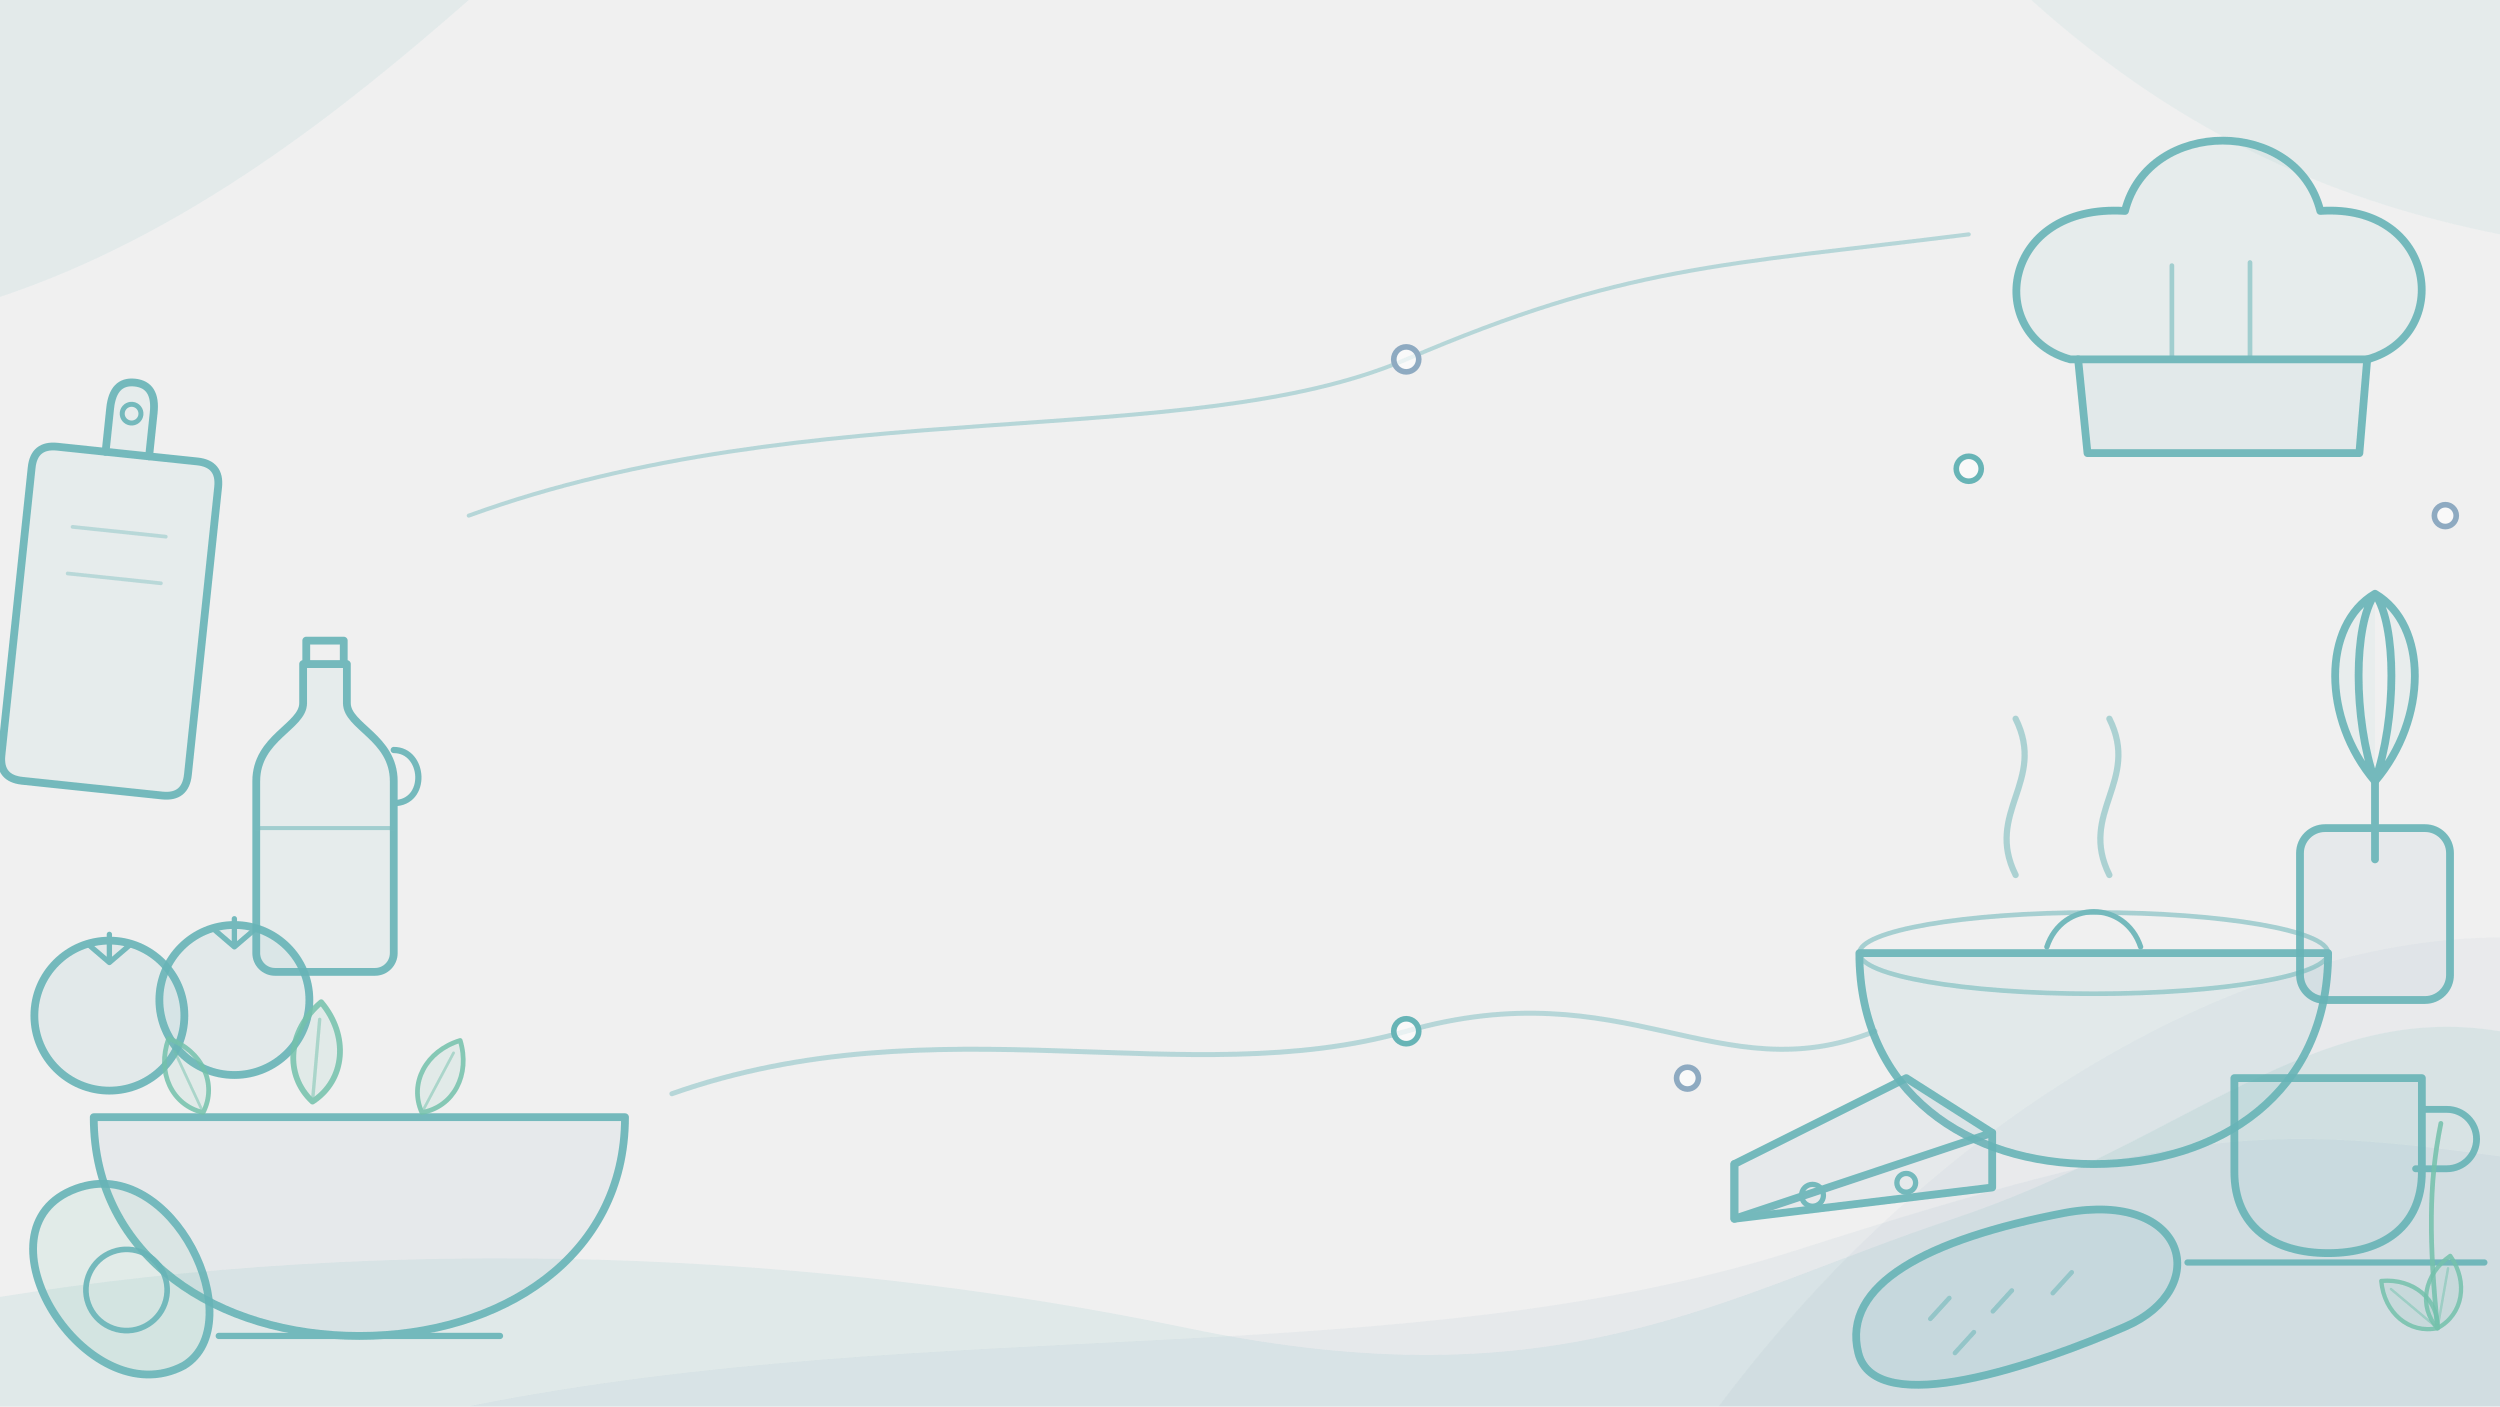
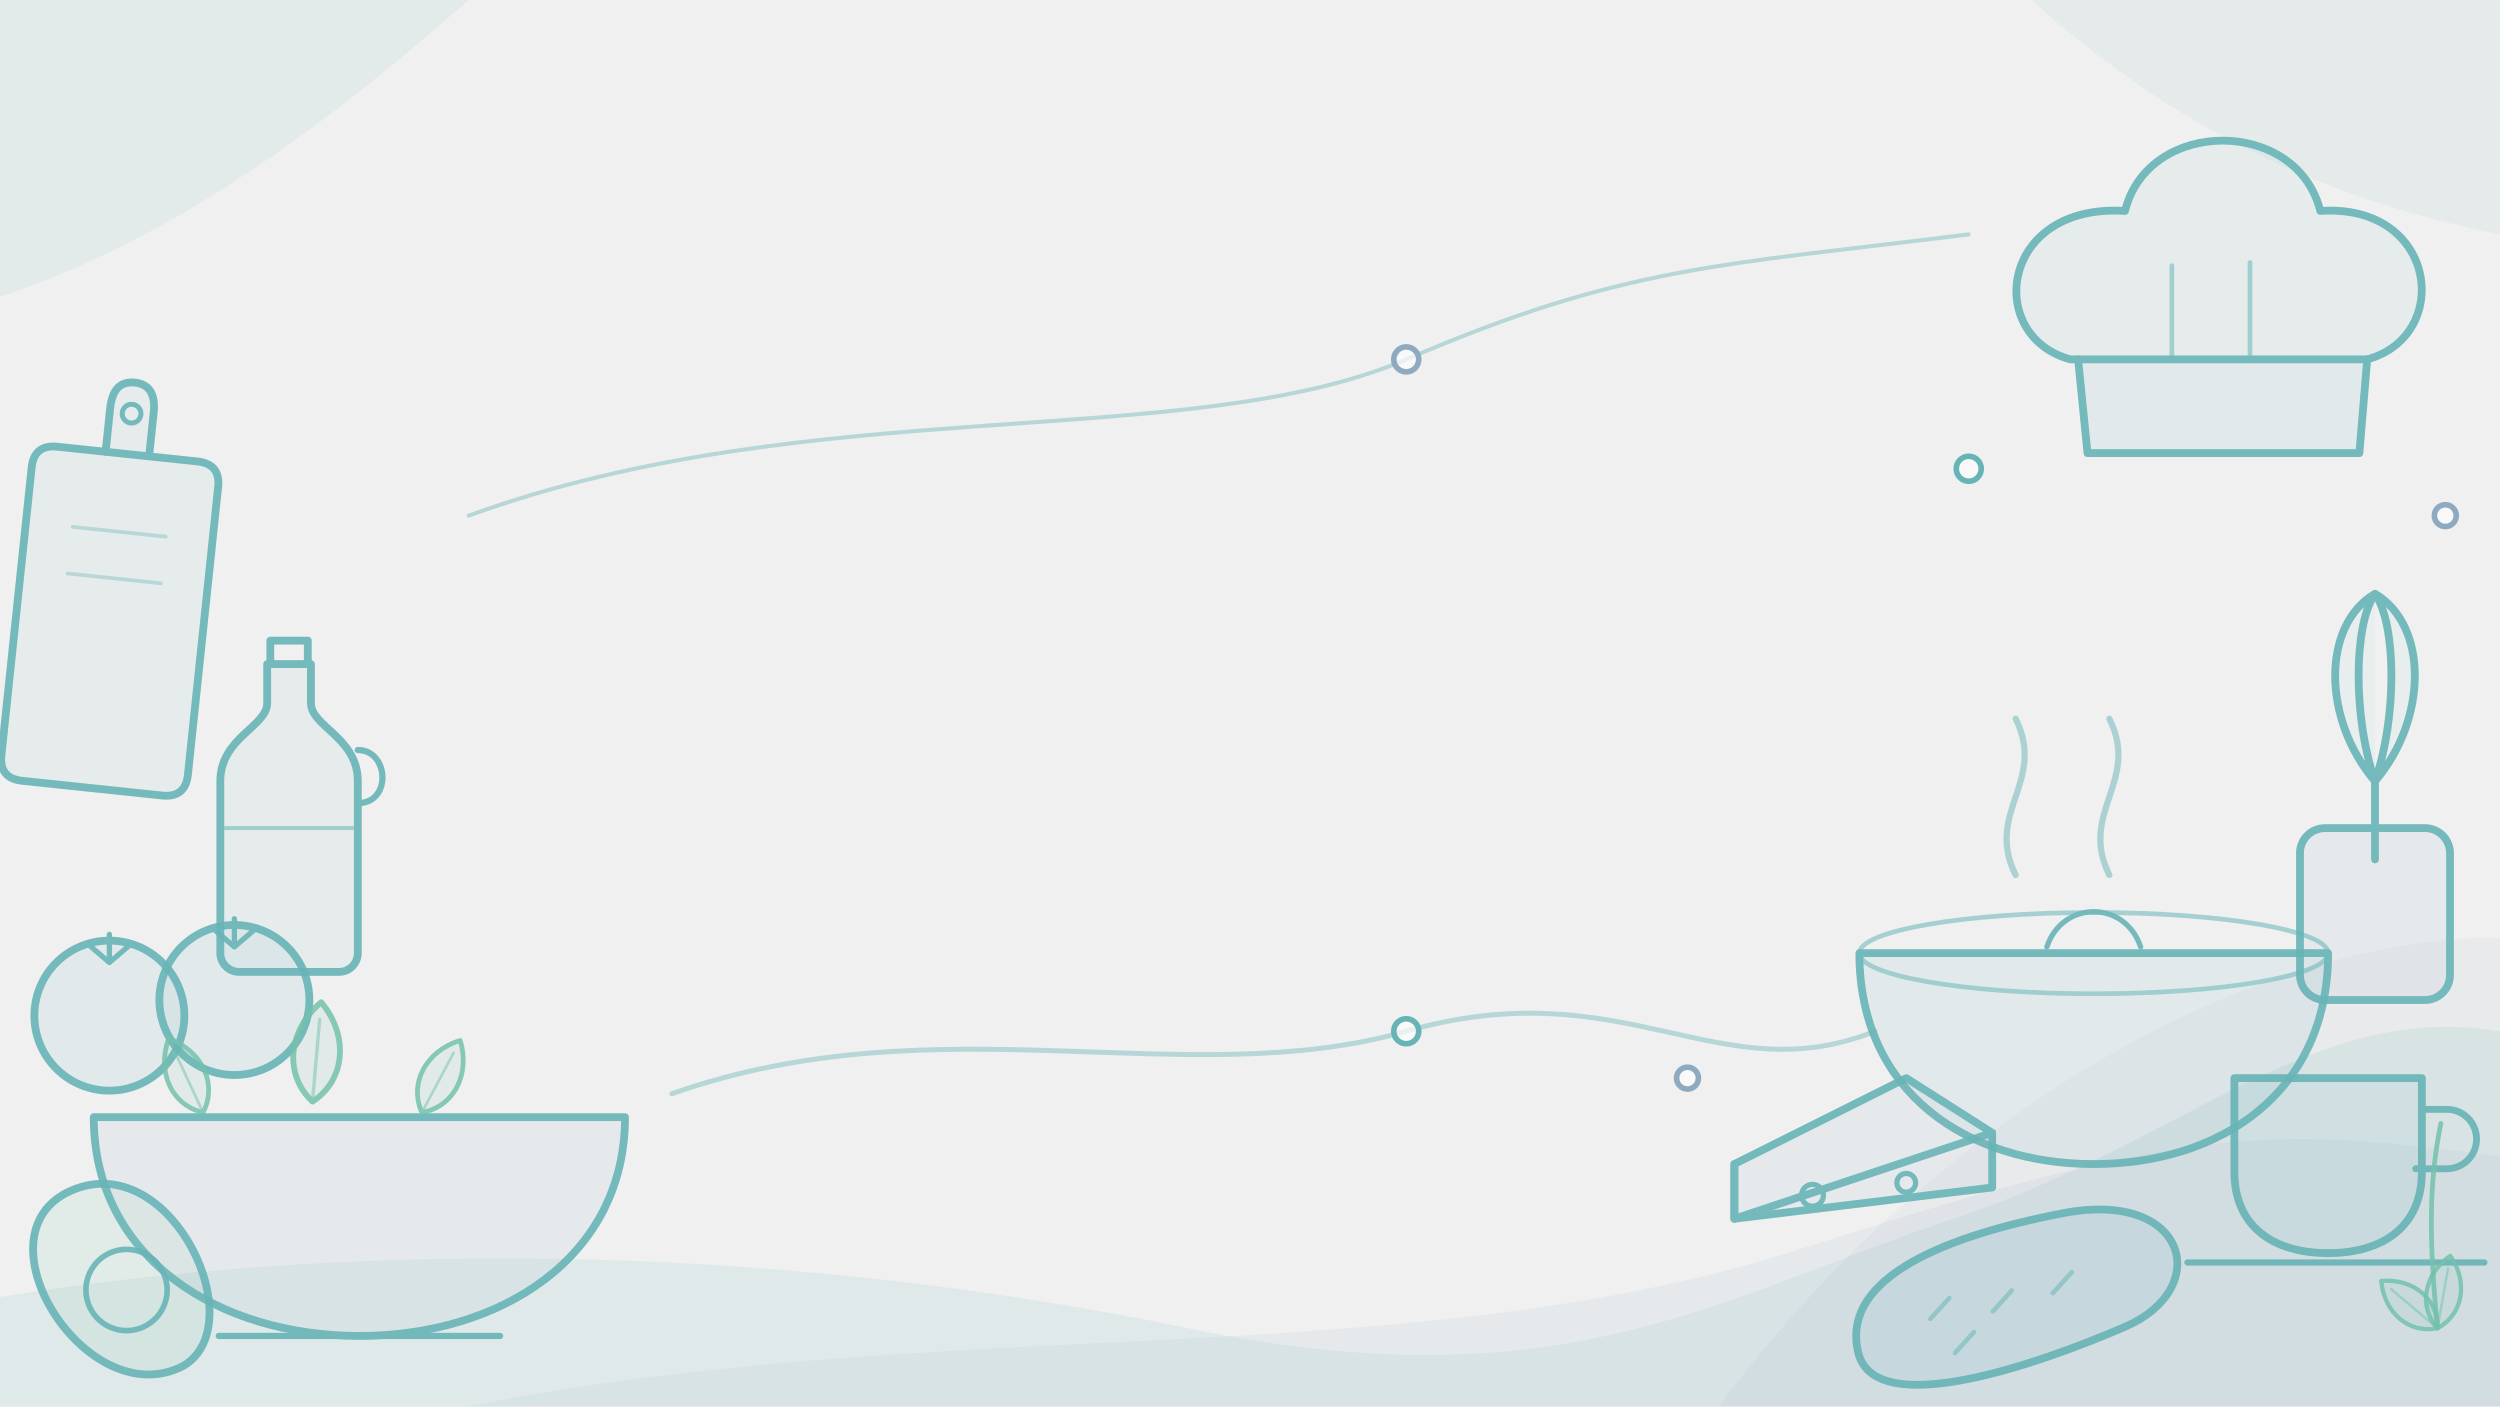
<svg xmlns="http://www.w3.org/2000/svg" opacity=".85" viewBox="0 0 1600 900" fill="none" stroke-linecap="round" stroke-linejoin="round">
  <path d="M0 0 H300 C220 70 120 150 0 190Z" fill="#4fa9ac" opacity=".10" stroke="none" />
  <path d="M1300 0 H1600 V150 C1500 130 1400 90 1300 0Z" fill="#4fa9ac" opacity=".08" stroke="none" />
  <path d="M0 900 V830 C250 790 520 800 760 850 S1100 830 1250 780 S1480 640 1600 660 V900Z" fill="#4fa9ac" opacity=".12" stroke="none" />
  <path d="M300 900 C600 840 900 880 1150 800 S1450 720 1600 740 V900Z" fill="#7d9db8" opacity=".10" stroke="none" />
  <path d="M1100 900 C1250 700 1450 600 1600 600 V900Z" fill="#7d9db8" opacity=".08" stroke="none" />
  <g stroke="#4fa9ac" stroke-width="3.2" opacity=".6">
    <path d="M430 700 C600 640 760 700 900 660 S1100 700 1200 660" opacity=".7" />
    <path d="M300 330 C520 250 760 290 900 230 S1100 170 1260 150" opacity=".7" stroke-width="2.6" />
  </g>
  <circle cx="900" cy="660" r="8" fill="#ffffff" fill-opacity=".7" stroke="#4fa9ac" stroke-width="3.6" />
  <circle cx="900" cy="230" r="8" fill="#ffffff" fill-opacity=".7" stroke="#7d9db8" stroke-width="3.6" />
  <circle cx="1080" cy="690" r="7" fill="#ffffff" fill-opacity=".7" stroke="#7d9db8" stroke-width="3.6" />
  <g transform="translate(70 400) rotate(6)" stroke="#4fa9ac" stroke-width="5" opacity=".9">
    <path d="M-45-110H45Q60-110 60-95V90Q60 105 45 105H-45Q-60 105-60 90V-95Q-60-110-45-110Z" fill="#4fa9ac" fill-opacity=".08" />
    <path d="M-14-110V-138Q-14-156 0-156 14-156 14-138V-110" fill="#4fa9ac" fill-opacity=".08" />
    <circle cy="-136" r="6" stroke-width="3.2" />
    <path d="M-30-60H30M-30-30H30" stroke-width="2.4" opacity=".4" />
  </g>
-   <g transform="translate(208 520)" stroke="#4fa9ac" stroke-width="5" opacity=".9">
+   <g transform="translate(185 520)" stroke="#4fa9ac" stroke-width="5" opacity=".9">
    <path d="M-14-95H14V-70C14-55 44-48 44-20V90A12 12 0 0 1 32 102H-32A12 12 0 0 1-44 90V-20C-44-48-14-55-14-70Z" fill="#4fa9ac" fill-opacity=".08" />
    <path d="M-44 10H44" stroke-width="2.6" opacity=".6" />
    <path d="M-12-95V-110H12V-95" />
    <path d="M44-40C64-40 66-6 44-6" stroke-width="4" />
  </g>
  <g transform="translate(70 650)" stroke="#4fa9ac" stroke-width="5" opacity=".9">
    <circle r="48" fill="#4fa9ac" fill-opacity=".10" />
    <path d="M-14-46 0-34 14-46M0-34V-52" stroke-width="3.4" />
  </g>
  <g transform="translate(150 640)" stroke="#4fa9ac" stroke-width="5" opacity=".9">
    <circle r="48" fill="#4fa9ac" fill-opacity=".10" />
    <path d="M-14-46 0-34 14-46M0-34V-52" stroke-width="3.4" />
  </g>
  <g transform="translate(230 735)" stroke="#4fa9ac" stroke-width="5" opacity=".9">
    <path d="M-170-20H170C170 70 90 120 0 120S-170 70-170-20Z" fill="#7d9db8" fill-opacity=".10" />
    <path d="M-90 120H90" stroke-width="4" />
  </g>
  <g transform="translate(130 712) rotate(-25) scale(0.9)" stroke="#5db89f" stroke-width="3.4" opacity=".85" fill="#5db89f" fill-opacity=".14">
    <path d="M0 0C-18-14-18-40 0-58 18-40 18-14 0 0Z" />
    <path d="M0 0V-48" stroke-width="2" opacity=".6" />
  </g>
  <g transform="translate(200 705) rotate(5) scale(1.1)" stroke="#5db89f" stroke-width="3.4" opacity=".85" fill="#5db89f" fill-opacity=".14">
    <path d="M0 0C-18-14-18-40 0-58 18-40 18-14 0 0Z" />
    <path d="M0 0V-48" stroke-width="2" opacity=".6" />
  </g>
  <g transform="translate(270 712) rotate(28) scale(0.9)" stroke="#5db89f" stroke-width="3.4" opacity=".85" fill="#5db89f" fill-opacity=".14">
    <path d="M0 0C-18-14-18-40 0-58 18-40 18-14 0 0Z" />
    <path d="M0 0V-48" stroke-width="2" opacity=".6" />
  </g>
  <g transform="translate(75 815) rotate(-20)" stroke="#4fa9ac" stroke-width="5" opacity=".9">
    <path d="M-6-60C60-60 70 60 20 70-50 80-80-60-6-60Z" fill="#5db89f" fill-opacity=".14" />
    <circle cx="2" cy="12" r="26" stroke-width="3.6" />
  </g>
  <g transform="translate(1420 160)" stroke="#4fa9ac" stroke-width="5" opacity=".9">
    <path d="M-95 70C-150 55-140-30-60-25-45-85 50-85 65-25 140-30 150 55 95 70Z" fill="#4fa9ac" fill-opacity=".08" />
    <path d="M-90 70L-84 130H90L95 70" fill="#4fa9ac" fill-opacity=".10" />
    <path d="M-30 70V10M20 70V8" stroke-width="3" opacity=".6" />
  </g>
  <g transform="translate(1520 530)" stroke="#4fa9ac" stroke-width="5" opacity=".9">
    <rect x="-48" y="0" width="96" height="110" rx="16" fill="#7d9db8" fill-opacity=".10" />
    <path d="M0 20V-30" />
    <path d="M0-30C-34-70-34-130 0-150 34-130 34-70 0-30ZM0-30C-14-70-14-130 0-150M0-30C14-70 14-130 0-150" fill="#4fa9ac" fill-opacity=".06" />
  </g>
  <g transform="translate(1340 620)" stroke="#4fa9ac" stroke-width="5" opacity=".9">
    <path d="M-150-10H150C150 80 80 125 0 125S-150 80-150-10Z" fill="#4fa9ac" fill-opacity=".10" />
    <ellipse cy="-10" rx="150" ry="26" stroke-width="3" opacity=".6" />
    <path d="M-30-14C-20-44 20-44 30-14" stroke-width="3.4" />
  </g>
  <g stroke="#4fa9ac" stroke-width="4" opacity=".5" fill="none">
    <path d="M1290 560C1270 520 1310 500 1290 460" />
    <path d="M1350 560C1330 520 1370 500 1350 460" />
  </g>
  <g transform="translate(1180 735)" stroke="#4fa9ac" stroke-width="5" opacity=".9">
    <path d="M-70 10 40-45 95-10 -70 45Z" fill="#7d9db8" fill-opacity=".10" />
    <path d="M-70 10V45M95-10V25L-70 45" fill="#7d9db8" fill-opacity=".10" />
    <circle cx="-20" cy="30" r="7" stroke-width="3.4" />
    <circle cx="40" cy="22" r="6" stroke-width="3.4" />
  </g>
  <g transform="translate(1290 815) rotate(-14)" stroke="#4fa9ac" stroke-width="5" opacity=".9">
    <path d="M-110 25C-110-20-50-35 40-30 120-25 120 40 60 50 0 60-110 70-110 25Z" fill="#4fa9ac" fill-opacity=".10" />
    <path d="M-60 15 -45 5M-20 20-5 10M20 18 35 8M-50 40-35 30" stroke-width="3" opacity=".6" />
  </g>
  <g transform="translate(1500 740)" stroke="#4fa9ac" stroke-width="5" opacity=".9">
    <path d="M-70-50H50V10C50 45 25 62-10 62S-70 45-70 10Z" fill="#4fa9ac" fill-opacity=".08" />
    <path d="M50-30H66A18 18 0 0 1 66 8H46" stroke-width="4.4" />
    <path d="M-100 68H90" stroke-width="4" />
  </g>
  <g transform="translate(1560 850) rotate(-15) scale(0.9)" stroke="#5db89f" stroke-width="3.4" opacity=".85" fill="none">
    <path d="M0 0C10-60 20-100 40-140" />
  </g>
  <g transform="translate(1560 850) rotate(-50) scale(0.81)" stroke="#5db89f" stroke-width="3.4" opacity=".85" fill="#5db89f" fill-opacity=".14">
    <path d="M0 0C-18-14-18-40 0-58 18-40 18-14 0 0Z" />
    <path d="M0 0V-48" stroke-width="2" opacity=".6" />
  </g>
  <g transform="translate(1560 850) rotate(10) scale(0.81)" stroke="#5db89f" stroke-width="3.4" opacity=".85" fill="#5db89f" fill-opacity=".14">
    <path d="M0 0C-18-14-18-40 0-58 18-40 18-14 0 0Z" />
    <path d="M0 0V-48" stroke-width="2" opacity=".6" />
  </g>
  <circle cx="1260" cy="300" r="8" fill="#ffffff" fill-opacity=".7" stroke="#4fa9ac" stroke-width="3.6" />
  <circle cx="1565" cy="330" r="7" fill="#ffffff" fill-opacity=".7" stroke="#7d9db8" stroke-width="3.6" />
</svg>
